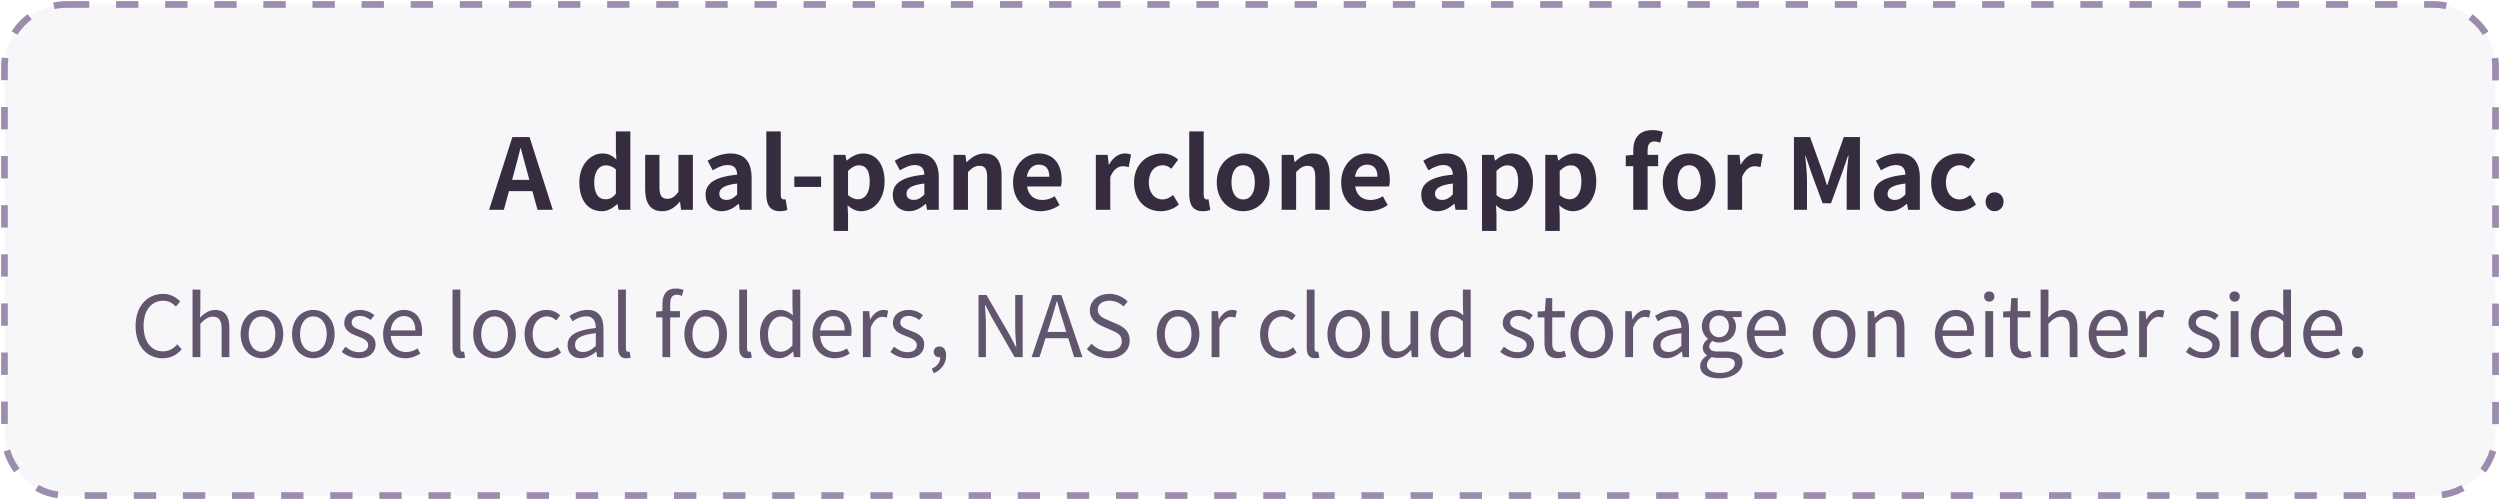
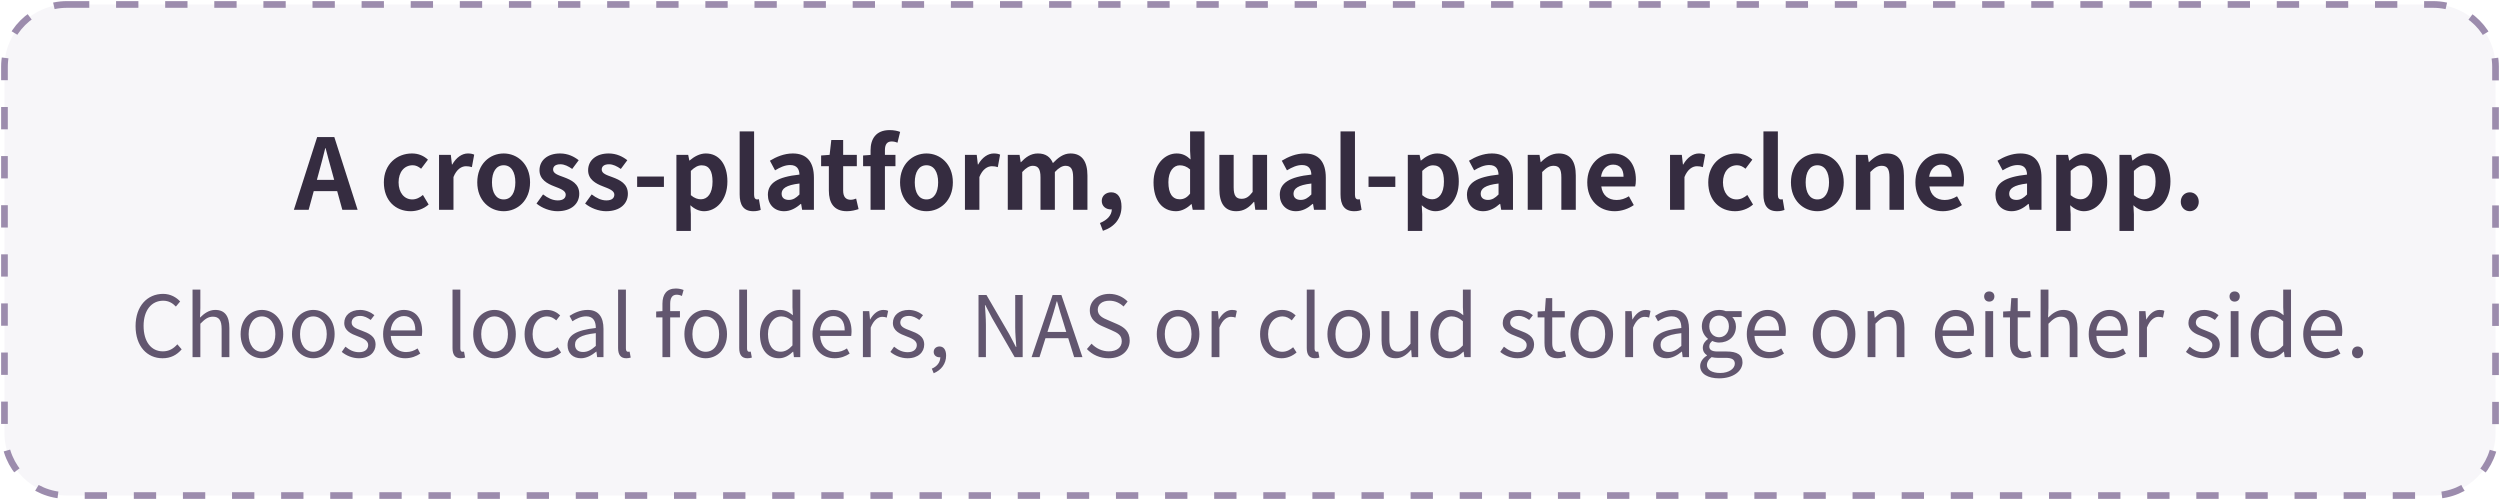
<svg xmlns="http://www.w3.org/2000/svg" viewBox="0 0 560 112" width="560" height="112" role="img" aria-labelledby="title description">
  <style>
    .card { fill: #f7f6f9; stroke: #9c8cad; }
    .lead { fill: #352c40; }
    .detail { fill: #62566f; }
    @media (prefers-color-scheme: dark) {
      .card { fill: #252429; stroke: #93849f; }
      .lead { fill: #f0eaf7; }
      .detail { fill: #c6bcd2; }
    }
    text { font-family: -apple-system, BlinkMacSystemFont, 'Segoe UI', 'PingFang TC', 'Noto Sans CJK TC', sans-serif; text-anchor: middle; }
  </style>
  <rect class="card" x="1" y="1" width="558" height="110" rx="14" stroke-width="1.5" stroke-dasharray="5 6" />
-   <text class="lead" x="280" y="47" font-size="22" font-weight="600">A dual-pane rclone app for Mac.</text>
+   <text class="lead" x="280" y="47" font-size="22" font-weight="600">A cross-platform, dual-pane rclone app.</text>
  <text class="detail" x="280" y="80" font-size="19">Choose local folders, NAS or cloud storage on either side.</text>
</svg>
